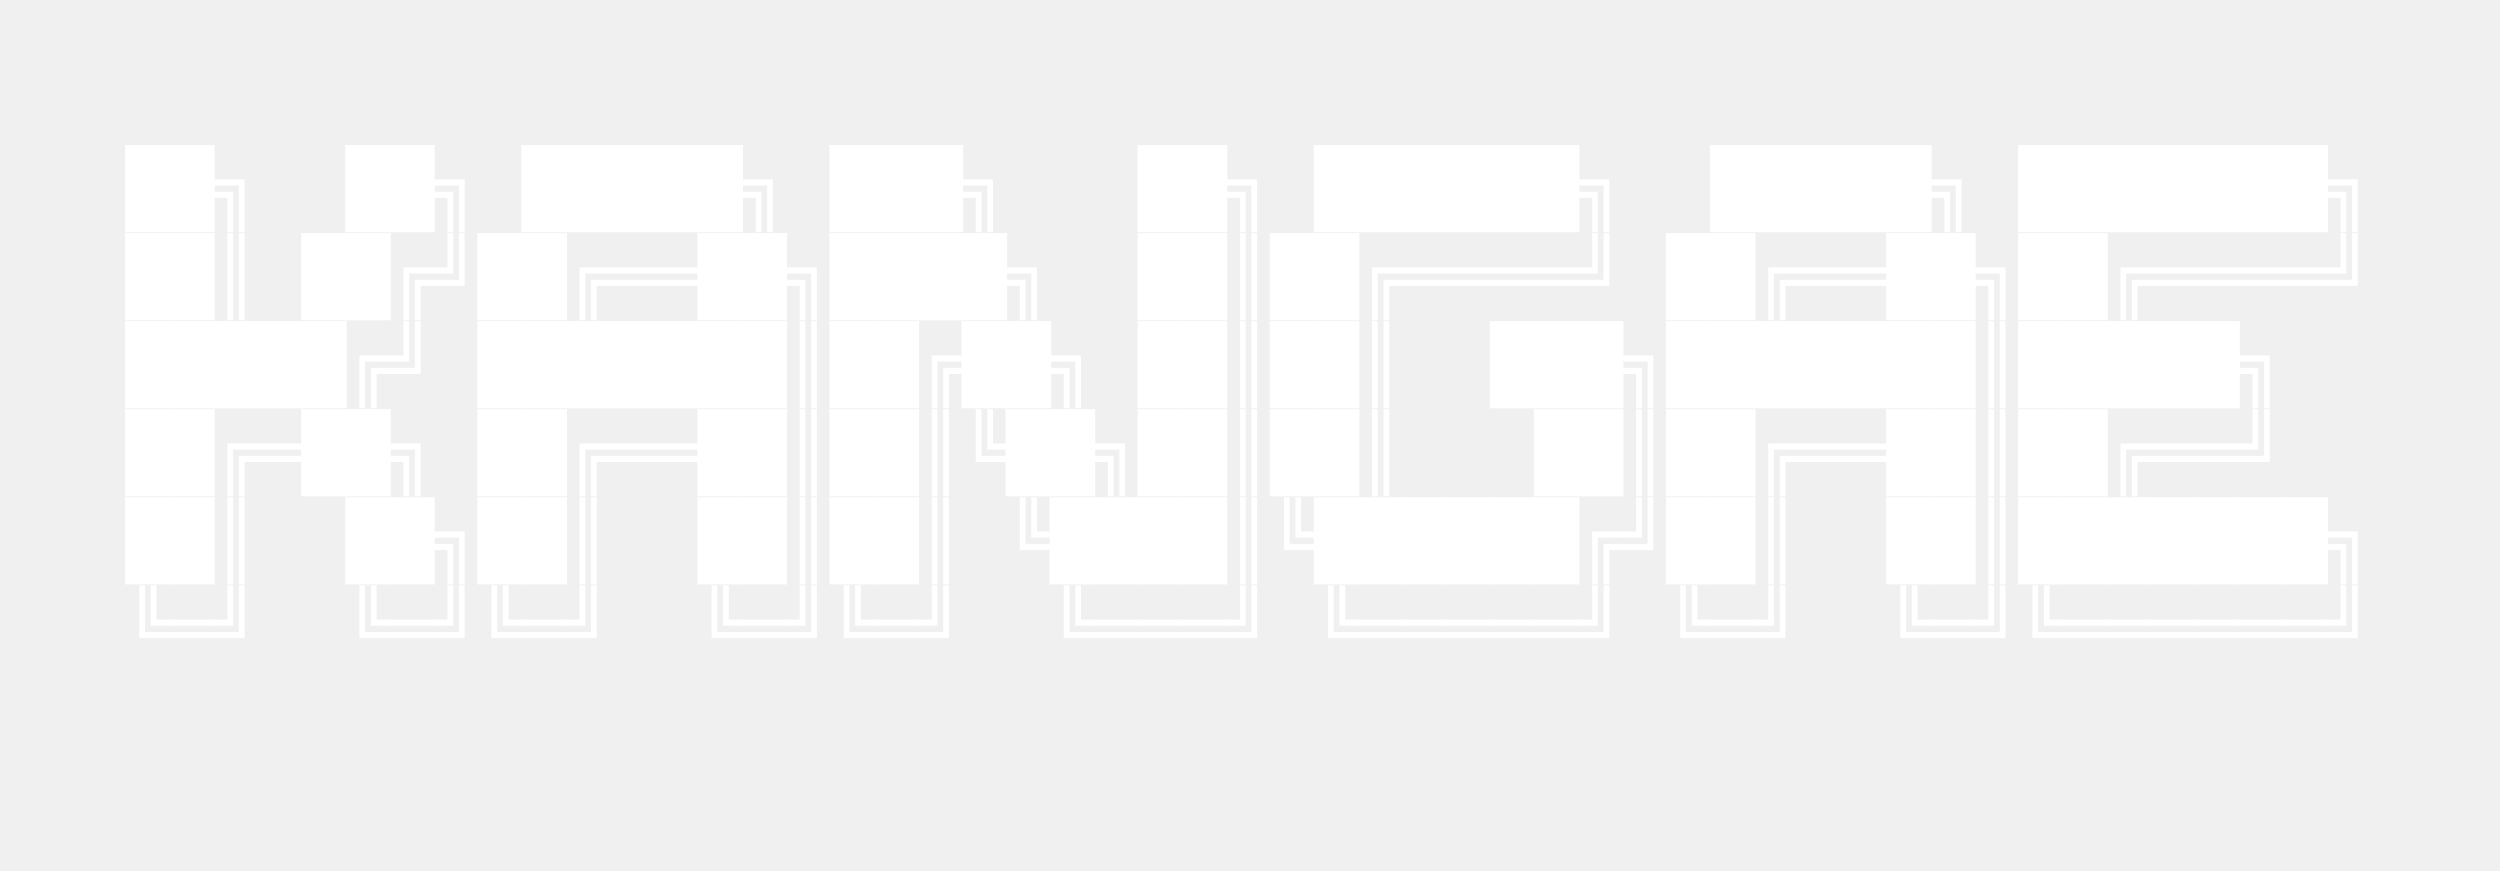
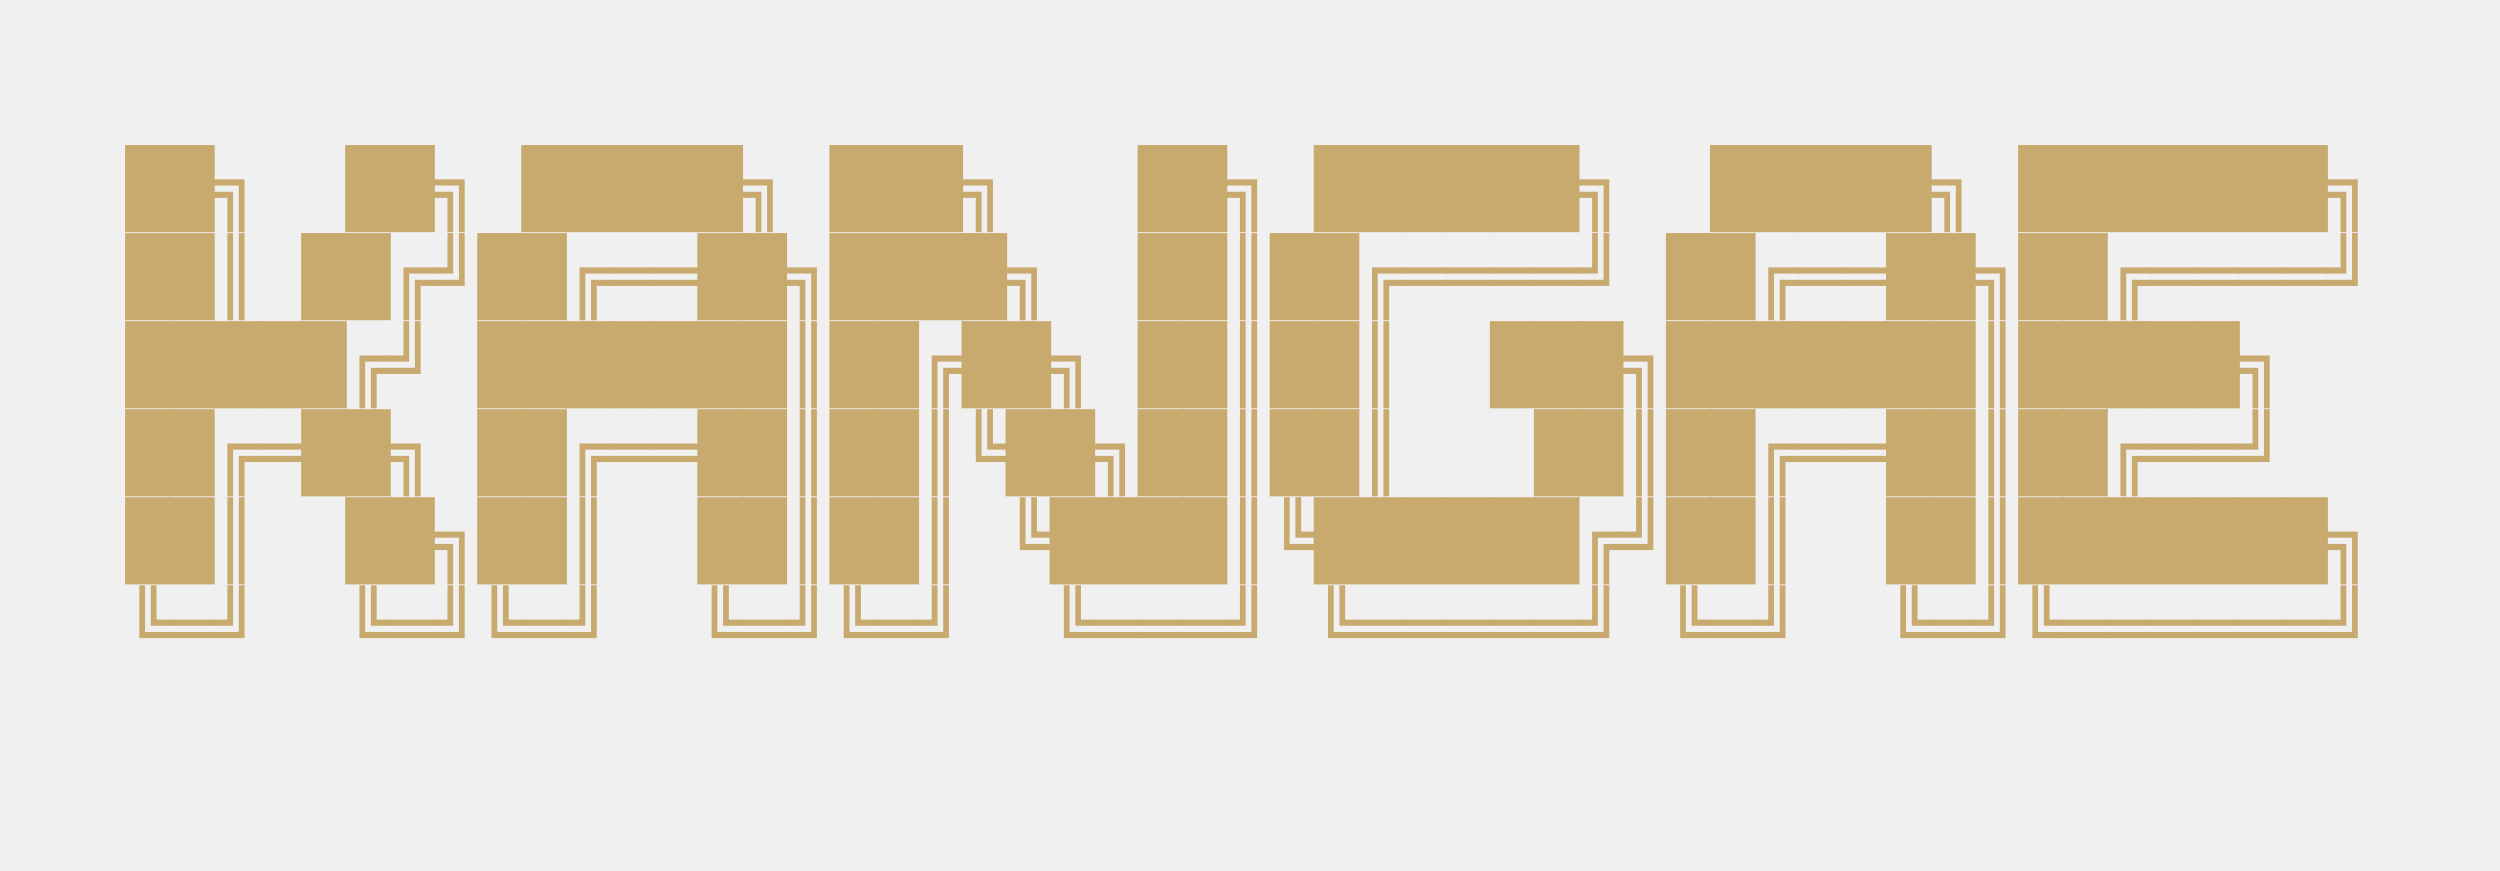
<svg xmlns="http://www.w3.org/2000/svg" width="477" height="166" viewBox="0 0 477 166">
  <rect width="477" height="166" fill="none" />
-   <g font-family="'Cascadia Mono', 'Cascadia Code', 'SF Mono', 'Menlo', 'Consolas', 'DejaVu Sans Mono', 'Lucida Console', 'Courier New', monospace" font-size="14" fill="#ffffff">
+   <g font-family="'Cascadia Mono', 'Cascadia Code', 'SF Mono', 'Menlo', 'Consolas', 'DejaVu Sans Mono', 'Lucida Console', 'Courier New', monospace" font-size="14" fill="#C8A96E">
    <text x="24.0" y="40.8">█</text>
    <text x="32.4" y="40.8">█</text>
    <text x="40.8" y="40.8">╗</text>
    <text x="66.0" y="40.8">█</text>
    <text x="74.4" y="40.8">█</text>
    <text x="82.8" y="40.8">╗</text>
    <text x="99.6" y="40.8">█</text>
    <text x="108.0" y="40.8">█</text>
    <text x="116.4" y="40.8">█</text>
    <text x="124.8" y="40.8">█</text>
    <text x="133.2" y="40.8">█</text>
    <text x="141.6" y="40.8">╗</text>
    <text x="158.4" y="40.8">█</text>
    <text x="166.8" y="40.8">█</text>
    <text x="175.2" y="40.8">█</text>
    <text x="183.6" y="40.8">╗</text>
    <text x="217.2" y="40.8">█</text>
    <text x="225.6" y="40.8">█</text>
    <text x="234.0" y="40.8">╗</text>
    <text x="250.8" y="40.8">█</text>
    <text x="259.2" y="40.8">█</text>
    <text x="267.6" y="40.8">█</text>
    <text x="276.0" y="40.8">█</text>
    <text x="284.4" y="40.8">█</text>
    <text x="292.8" y="40.8">█</text>
    <text x="301.2" y="40.8">╗</text>
    <text x="326.4" y="40.8">█</text>
    <text x="334.8" y="40.8">█</text>
    <text x="343.2" y="40.8">█</text>
    <text x="351.6" y="40.8">█</text>
    <text x="360.0" y="40.8">█</text>
    <text x="368.4" y="40.8">╗</text>
    <text x="385.2" y="40.8">█</text>
    <text x="393.6" y="40.8">█</text>
    <text x="402.0" y="40.8">█</text>
    <text x="410.4" y="40.8">█</text>
    <text x="418.8" y="40.8">█</text>
    <text x="427.2" y="40.8">█</text>
    <text x="435.6" y="40.8">█</text>
    <text x="444.0" y="40.8">╗</text>
    <text x="24.0" y="57.6">█</text>
    <text x="32.4" y="57.6">█</text>
    <text x="40.8" y="57.6">║</text>
    <text x="57.6" y="57.6">█</text>
    <text x="66.0" y="57.6">█</text>
    <text x="74.4" y="57.6">╔</text>
    <text x="82.8" y="57.6">╝</text>
    <text x="91.2" y="57.6">█</text>
    <text x="99.6" y="57.6">█</text>
    <text x="108.0" y="57.6">╔</text>
    <text x="116.4" y="57.6">═</text>
    <text x="124.8" y="57.6">═</text>
    <text x="133.2" y="57.6">█</text>
    <text x="141.6" y="57.6">█</text>
    <text x="150.0" y="57.6">╗</text>
    <text x="158.4" y="57.6">█</text>
    <text x="166.8" y="57.6">█</text>
    <text x="175.2" y="57.6">█</text>
    <text x="183.6" y="57.6">█</text>
    <text x="192.0" y="57.6">╗</text>
    <text x="217.2" y="57.6">█</text>
    <text x="225.6" y="57.6">█</text>
    <text x="234.0" y="57.6">║</text>
    <text x="242.4" y="57.6">█</text>
    <text x="250.8" y="57.6">█</text>
    <text x="259.2" y="57.6">╔</text>
    <text x="267.6" y="57.6">═</text>
    <text x="276.0" y="57.6">═</text>
    <text x="284.4" y="57.6">═</text>
    <text x="292.8" y="57.6">═</text>
    <text x="301.2" y="57.6">╝</text>
    <text x="318.0" y="57.6">█</text>
    <text x="326.4" y="57.6">█</text>
    <text x="334.8" y="57.6">╔</text>
    <text x="343.2" y="57.6">═</text>
    <text x="351.6" y="57.6">═</text>
    <text x="360.0" y="57.6">█</text>
    <text x="368.4" y="57.6">█</text>
    <text x="376.8" y="57.6">╗</text>
    <text x="385.2" y="57.6">█</text>
    <text x="393.6" y="57.6">█</text>
    <text x="402.0" y="57.6">╔</text>
    <text x="410.4" y="57.6">═</text>
    <text x="418.8" y="57.6">═</text>
    <text x="427.2" y="57.6">═</text>
    <text x="435.6" y="57.6">═</text>
    <text x="444.0" y="57.6">╝</text>
    <text x="24.0" y="74.4">█</text>
    <text x="32.4" y="74.4">█</text>
    <text x="40.8" y="74.4">█</text>
    <text x="49.2" y="74.4">█</text>
    <text x="57.6" y="74.4">█</text>
    <text x="66.0" y="74.4">╔</text>
    <text x="74.4" y="74.4">╝</text>
    <text x="91.2" y="74.4">█</text>
    <text x="99.6" y="74.4">█</text>
    <text x="108.0" y="74.4">█</text>
    <text x="116.4" y="74.4">█</text>
    <text x="124.8" y="74.4">█</text>
    <text x="133.2" y="74.4">█</text>
    <text x="141.6" y="74.4">█</text>
    <text x="150.0" y="74.4">║</text>
    <text x="158.4" y="74.4">█</text>
    <text x="166.8" y="74.4">█</text>
    <text x="175.2" y="74.4">╔</text>
    <text x="183.6" y="74.4">█</text>
    <text x="192.0" y="74.4">█</text>
    <text x="200.4" y="74.4">╗</text>
    <text x="217.2" y="74.4">█</text>
    <text x="225.6" y="74.4">█</text>
    <text x="234.0" y="74.4">║</text>
    <text x="242.4" y="74.4">█</text>
    <text x="250.8" y="74.4">█</text>
    <text x="259.2" y="74.4">║</text>
    <text x="284.4" y="74.4">█</text>
    <text x="292.8" y="74.4">█</text>
    <text x="301.2" y="74.4">█</text>
    <text x="309.6" y="74.4">╗</text>
    <text x="318.0" y="74.4">█</text>
    <text x="326.4" y="74.4">█</text>
    <text x="334.8" y="74.4">█</text>
    <text x="343.2" y="74.4">█</text>
    <text x="351.6" y="74.4">█</text>
    <text x="360.0" y="74.4">█</text>
    <text x="368.4" y="74.4">█</text>
    <text x="376.8" y="74.4">║</text>
    <text x="385.2" y="74.4">█</text>
    <text x="393.6" y="74.4">█</text>
    <text x="402.0" y="74.4">█</text>
    <text x="410.4" y="74.4">█</text>
    <text x="418.8" y="74.4">█</text>
    <text x="427.2" y="74.4">╗</text>
    <text x="24.0" y="91.2">█</text>
    <text x="32.4" y="91.2">█</text>
    <text x="40.8" y="91.2">╔</text>
    <text x="49.2" y="91.2">═</text>
    <text x="57.6" y="91.2">█</text>
    <text x="66.0" y="91.2">█</text>
    <text x="74.4" y="91.2">╗</text>
    <text x="91.2" y="91.2">█</text>
    <text x="99.6" y="91.2">█</text>
    <text x="108.0" y="91.2">╔</text>
    <text x="116.4" y="91.2">═</text>
    <text x="124.8" y="91.2">═</text>
    <text x="133.2" y="91.2">█</text>
    <text x="141.6" y="91.2">█</text>
    <text x="150.0" y="91.2">║</text>
    <text x="158.4" y="91.2">█</text>
    <text x="166.8" y="91.2">█</text>
    <text x="175.2" y="91.2">║</text>
    <text x="183.6" y="91.2">╚</text>
    <text x="192.0" y="91.2">█</text>
    <text x="200.4" y="91.2">█</text>
    <text x="208.8" y="91.2">╗</text>
    <text x="217.2" y="91.2">█</text>
    <text x="225.6" y="91.2">█</text>
    <text x="234.0" y="91.2">║</text>
    <text x="242.4" y="91.2">█</text>
    <text x="250.8" y="91.2">█</text>
    <text x="259.2" y="91.2">║</text>
    <text x="292.8" y="91.2">█</text>
    <text x="301.2" y="91.2">█</text>
    <text x="309.6" y="91.2">║</text>
    <text x="318.0" y="91.2">█</text>
    <text x="326.4" y="91.2">█</text>
    <text x="334.8" y="91.2">╔</text>
    <text x="343.2" y="91.2">═</text>
    <text x="351.6" y="91.2">═</text>
    <text x="360.0" y="91.2">█</text>
    <text x="368.4" y="91.2">█</text>
    <text x="376.8" y="91.2">║</text>
    <text x="385.2" y="91.2">█</text>
    <text x="393.6" y="91.2">█</text>
    <text x="402.0" y="91.2">╔</text>
    <text x="410.4" y="91.2">═</text>
    <text x="418.8" y="91.2">═</text>
    <text x="427.2" y="91.2">╝</text>
    <text x="24.0" y="108.0">█</text>
    <text x="32.4" y="108.0">█</text>
    <text x="40.8" y="108.0">║</text>
    <text x="66.0" y="108.0">█</text>
    <text x="74.4" y="108.0">█</text>
    <text x="82.8" y="108.0">╗</text>
    <text x="91.2" y="108.0">█</text>
    <text x="99.6" y="108.0">█</text>
    <text x="108.0" y="108.0">║</text>
    <text x="133.2" y="108.0">█</text>
    <text x="141.6" y="108.0">█</text>
    <text x="150.0" y="108.0">║</text>
    <text x="158.4" y="108.0">█</text>
    <text x="166.8" y="108.0">█</text>
    <text x="175.2" y="108.0">║</text>
    <text x="192.0" y="108.0">╚</text>
    <text x="200.4" y="108.0">█</text>
    <text x="208.8" y="108.0">█</text>
    <text x="217.2" y="108.0">█</text>
    <text x="225.6" y="108.0">█</text>
    <text x="234.0" y="108.0">║</text>
    <text x="242.4" y="108.0">╚</text>
    <text x="250.8" y="108.0">█</text>
    <text x="259.2" y="108.0">█</text>
    <text x="267.6" y="108.0">█</text>
    <text x="276.0" y="108.0">█</text>
    <text x="284.4" y="108.0">█</text>
    <text x="292.8" y="108.0">█</text>
    <text x="301.2" y="108.0">╔</text>
    <text x="309.6" y="108.0">╝</text>
    <text x="318.0" y="108.0">█</text>
    <text x="326.4" y="108.0">█</text>
    <text x="334.8" y="108.0">║</text>
    <text x="360.0" y="108.0">█</text>
    <text x="368.4" y="108.0">█</text>
    <text x="376.8" y="108.0">║</text>
    <text x="385.2" y="108.0">█</text>
    <text x="393.6" y="108.0">█</text>
    <text x="402.0" y="108.0">█</text>
    <text x="410.4" y="108.0">█</text>
    <text x="418.8" y="108.0">█</text>
    <text x="427.2" y="108.0">█</text>
    <text x="435.6" y="108.0">█</text>
    <text x="444.0" y="108.0">╗</text>
    <text x="24.0" y="124.8">╚</text>
    <text x="32.4" y="124.8">═</text>
    <text x="40.8" y="124.8">╝</text>
    <text x="66.0" y="124.8">╚</text>
    <text x="74.4" y="124.8">═</text>
    <text x="82.8" y="124.8">╝</text>
    <text x="91.2" y="124.8">╚</text>
    <text x="99.6" y="124.8">═</text>
    <text x="108.0" y="124.8">╝</text>
    <text x="133.2" y="124.8">╚</text>
    <text x="141.6" y="124.8">═</text>
    <text x="150.0" y="124.8">╝</text>
    <text x="158.4" y="124.8">╚</text>
    <text x="166.8" y="124.8">═</text>
    <text x="175.2" y="124.8">╝</text>
    <text x="200.4" y="124.8">╚</text>
    <text x="208.8" y="124.8">═</text>
    <text x="217.2" y="124.8">═</text>
    <text x="225.6" y="124.8">═</text>
    <text x="234.0" y="124.8">╝</text>
    <text x="250.8" y="124.8">╚</text>
    <text x="259.2" y="124.8">═</text>
    <text x="267.6" y="124.8">═</text>
    <text x="276.0" y="124.8">═</text>
    <text x="284.4" y="124.8">═</text>
    <text x="292.8" y="124.8">═</text>
    <text x="301.2" y="124.8">╝</text>
    <text x="318.0" y="124.8">╚</text>
    <text x="326.4" y="124.8">═</text>
    <text x="334.8" y="124.8">╝</text>
    <text x="360.0" y="124.8">╚</text>
    <text x="368.4" y="124.8">═</text>
    <text x="376.8" y="124.8">╝</text>
    <text x="385.2" y="124.8">╚</text>
    <text x="393.6" y="124.8">═</text>
    <text x="402.0" y="124.8">═</text>
    <text x="410.4" y="124.8">═</text>
    <text x="418.8" y="124.8">═</text>
    <text x="427.2" y="124.8">═</text>
    <text x="435.6" y="124.8">═</text>
    <text x="444.0" y="124.8">╝</text>
  </g>
</svg>
